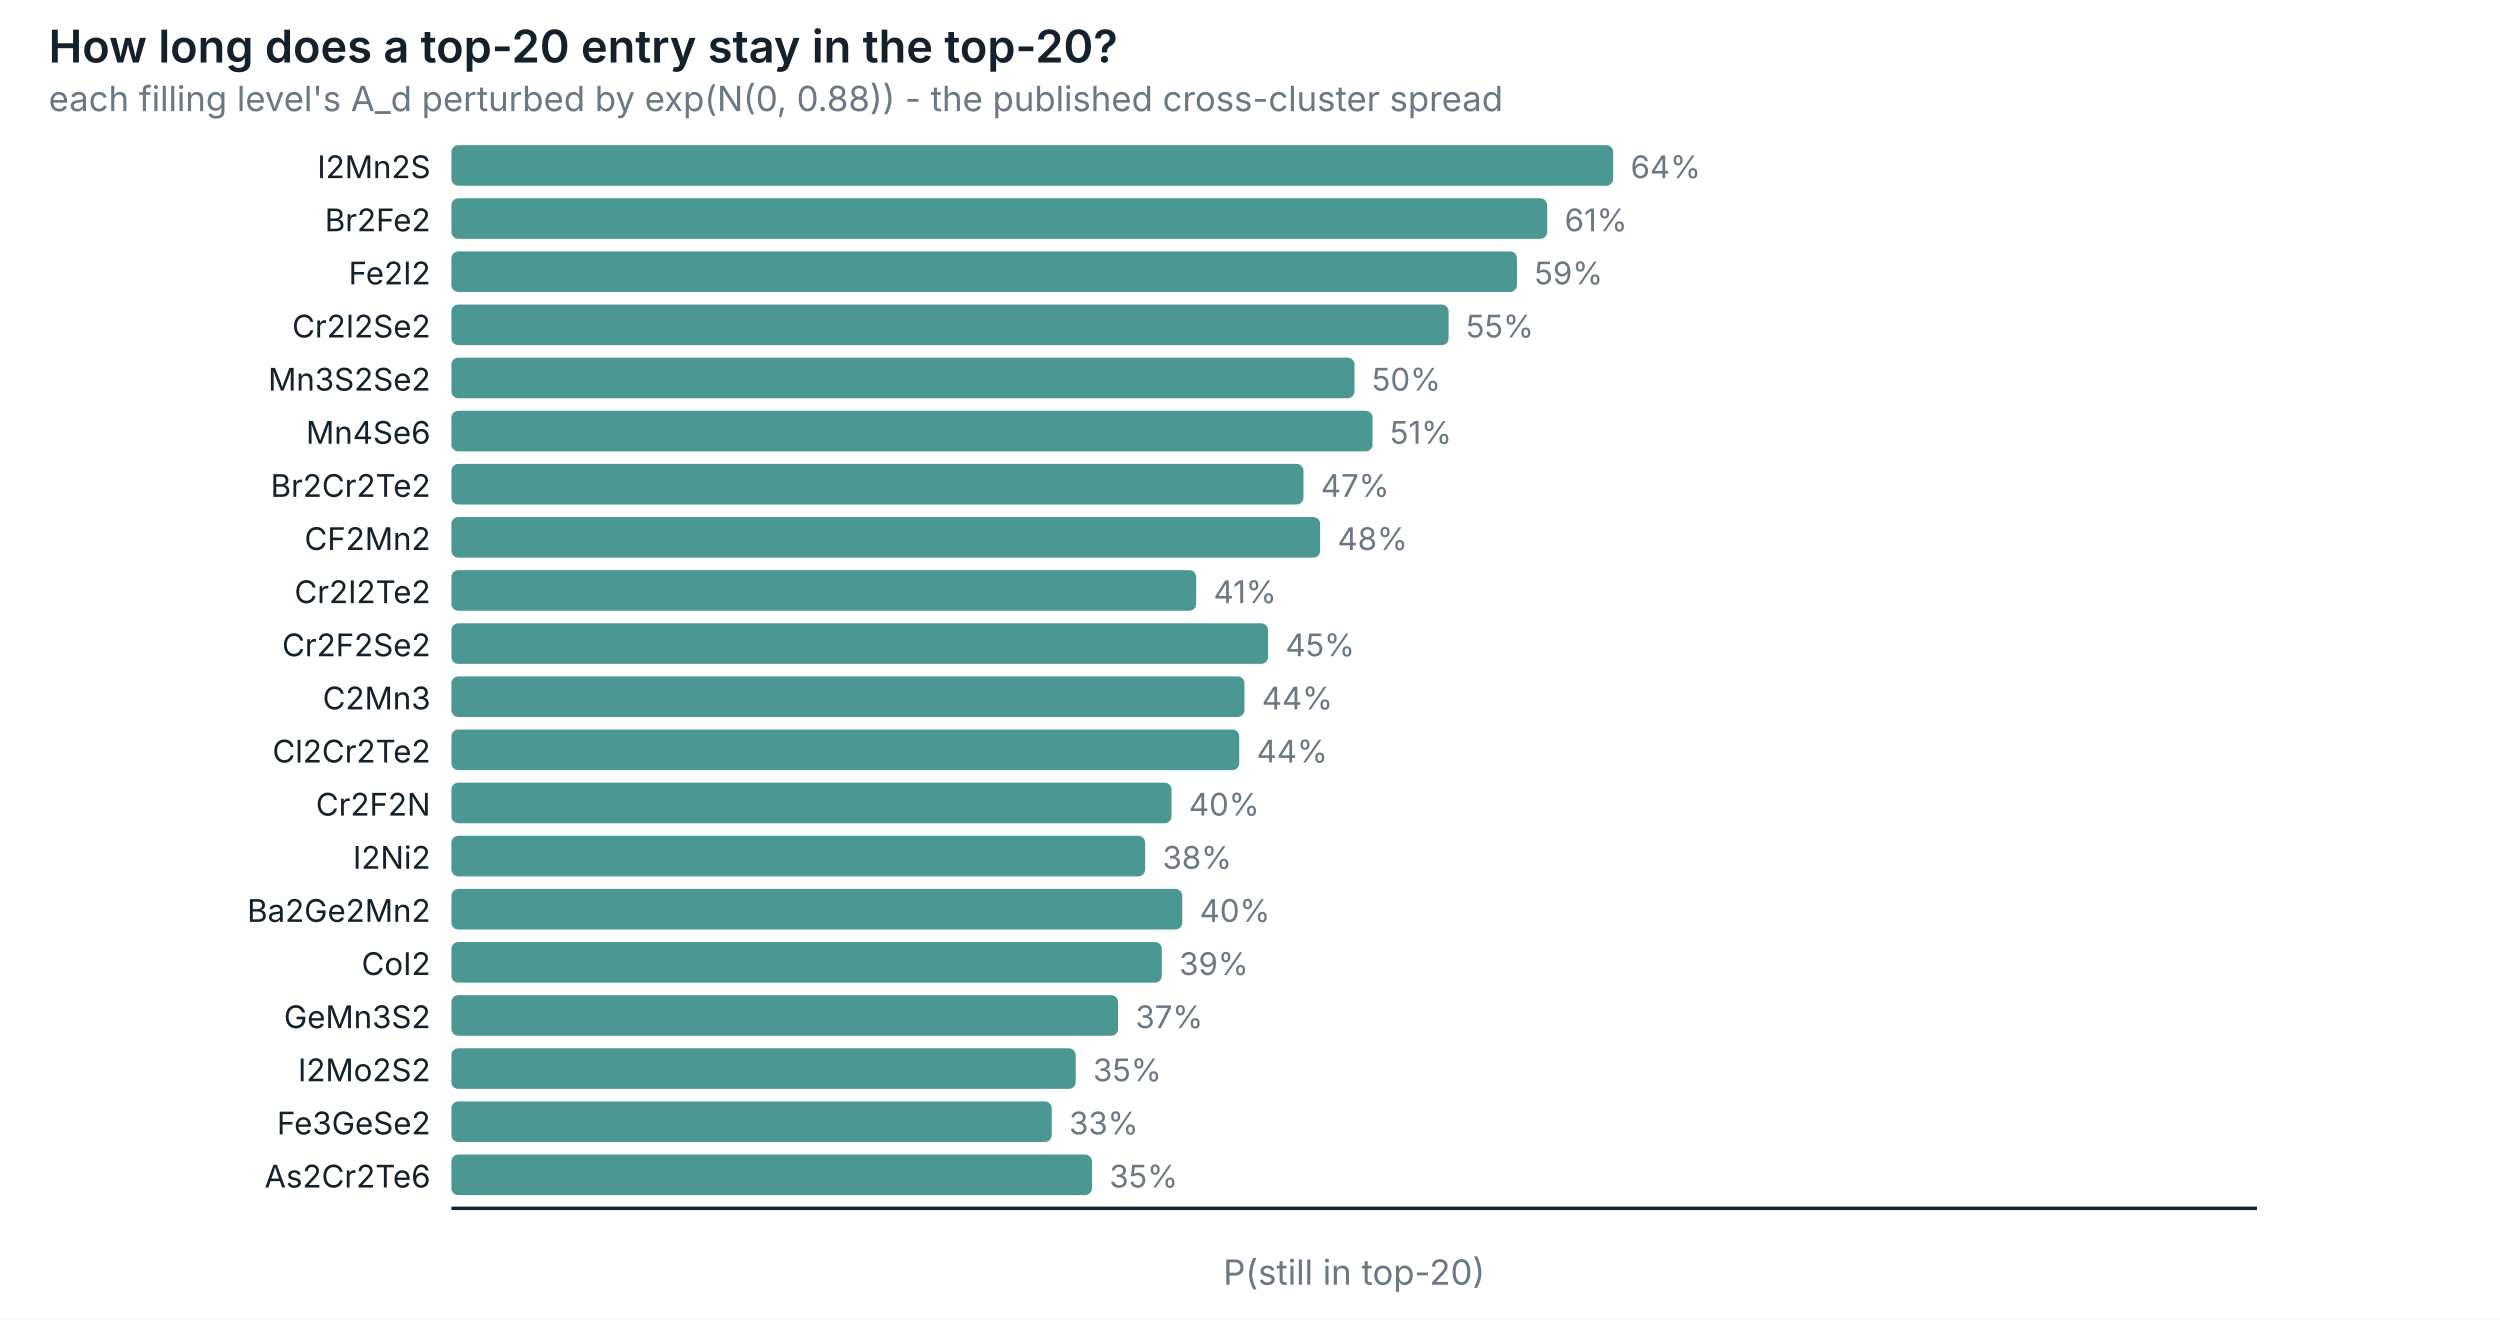
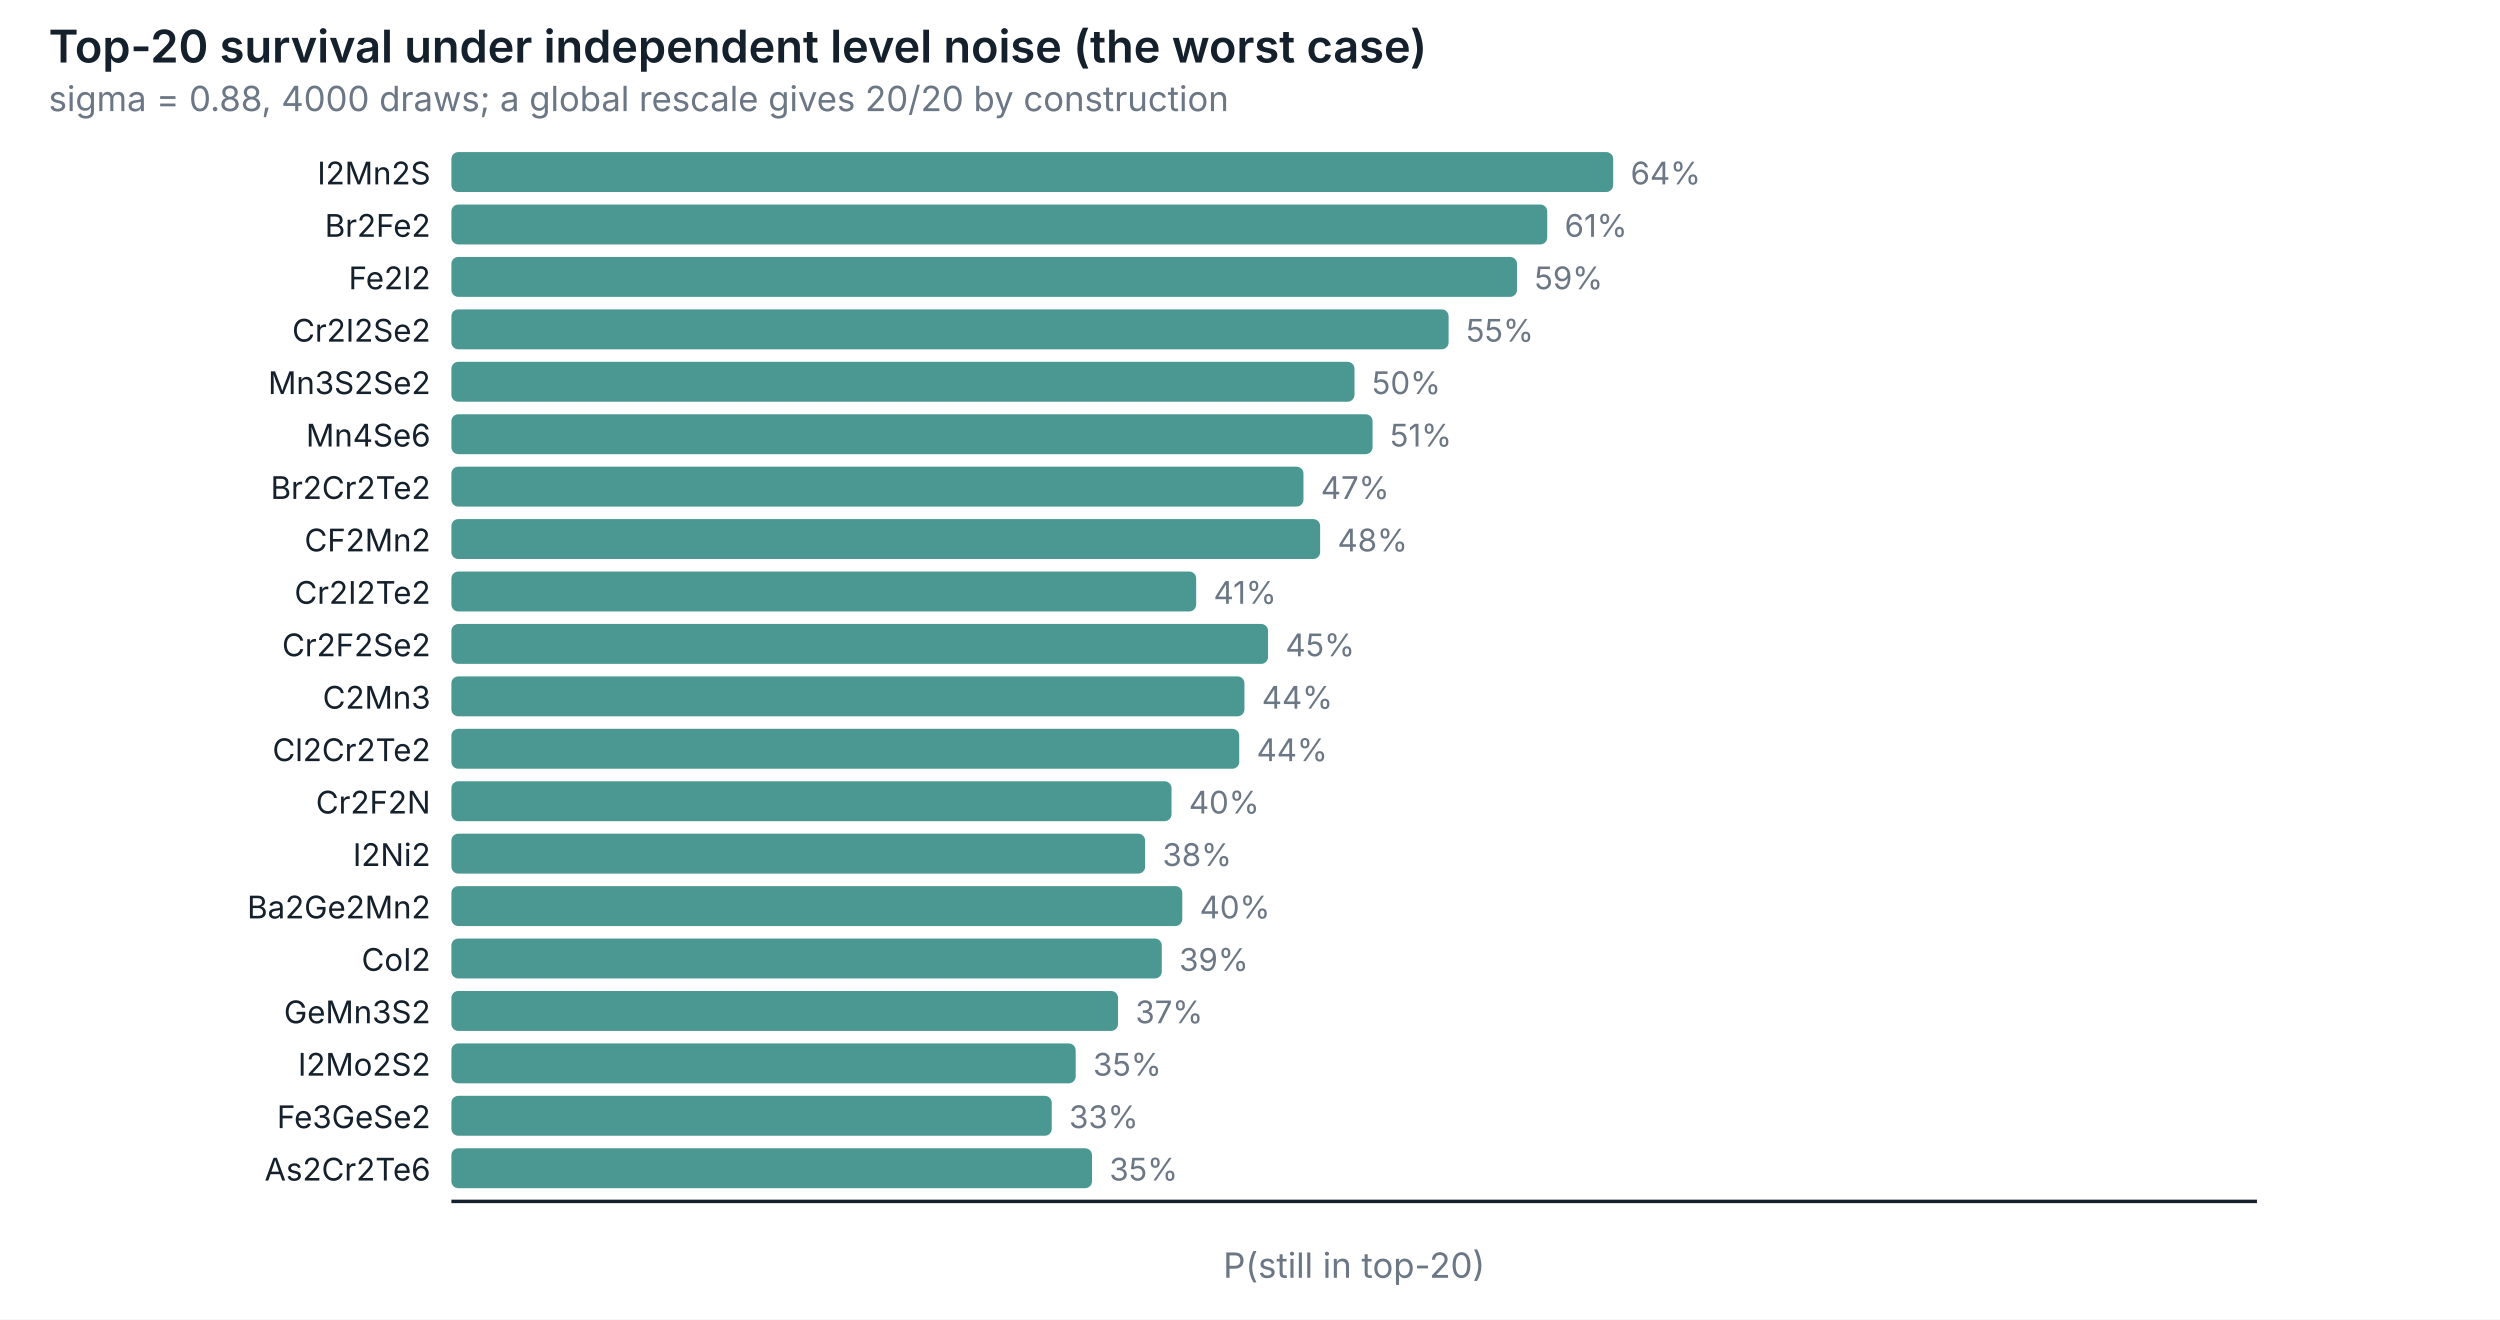
<svg xmlns="http://www.w3.org/2000/svg" viewBox="0 0 720 380" width="720" height="380" role="img">
  <rect width="100%" height="100%" fill="#ffffff" />
-   <text x="14.0" y="18.0" font-size="13" fill="#14202b" text-anchor="start" font-weight="600" font-family="Inter,Segoe UI,Helvetica,Arial,sans-serif">How long does a top-20 entry stay in the top-20?</text>
-   <text x="14.0" y="32.0" font-size="10" fill="#6b7785" text-anchor="start" font-weight="400" font-family="Inter,Segoe UI,Helvetica,Arial,sans-serif">each filling level's A_d perturbed by exp(N(0, 0.88)) - the published cross-cluster spread</text>
-   <rect x="130.0" y="41.8" width="334.6" height="11.7" rx="2" fill="#0f766e" stroke="none" fill-opacity="0.75" />
-   <text x="124.0" y="51.3" font-size="9" fill="#14202b" text-anchor="end" font-weight="400" font-family="Inter,Segoe UI,Helvetica,Arial,sans-serif">I2Mn2S</text>
-   <text x="469.6" y="51.3" font-size="9" fill="#6b7785" text-anchor="start" font-weight="400" font-family="Inter,Segoe UI,Helvetica,Arial,sans-serif">64%</text>
-   <rect x="130.0" y="57.1" width="315.6" height="11.7" rx="2" fill="#0f766e" stroke="none" fill-opacity="0.75" />
-   <text x="124.0" y="66.6" font-size="9" fill="#14202b" text-anchor="end" font-weight="400" font-family="Inter,Segoe UI,Helvetica,Arial,sans-serif">Br2Fe2</text>
-   <text x="450.6" y="66.6" font-size="9" fill="#6b7785" text-anchor="start" font-weight="400" font-family="Inter,Segoe UI,Helvetica,Arial,sans-serif">61%</text>
-   <rect x="130.0" y="72.4" width="306.9" height="11.7" rx="2" fill="#0f766e" stroke="none" fill-opacity="0.75" />
-   <text x="124.0" y="81.9" font-size="9" fill="#14202b" text-anchor="end" font-weight="400" font-family="Inter,Segoe UI,Helvetica,Arial,sans-serif">Fe2I2</text>
-   <text x="441.9" y="81.9" font-size="9" fill="#6b7785" text-anchor="start" font-weight="400" font-family="Inter,Segoe UI,Helvetica,Arial,sans-serif">59%</text>
-   <rect x="130.0" y="87.7" width="287.2" height="11.7" rx="2" fill="#0f766e" stroke="none" fill-opacity="0.75" />
-   <text x="124.0" y="97.2" font-size="9" fill="#14202b" text-anchor="end" font-weight="400" font-family="Inter,Segoe UI,Helvetica,Arial,sans-serif">Cr2I2Se2</text>
-   <text x="422.2" y="97.2" font-size="9" fill="#6b7785" text-anchor="start" font-weight="400" font-family="Inter,Segoe UI,Helvetica,Arial,sans-serif">55%</text>
-   <rect x="130.0" y="103.0" width="260.1" height="11.7" rx="2" fill="#0f766e" stroke="none" fill-opacity="0.75" />
-   <text x="124.0" y="112.5" font-size="9" fill="#14202b" text-anchor="end" font-weight="400" font-family="Inter,Segoe UI,Helvetica,Arial,sans-serif">Mn3S2Se2</text>
-   <text x="395.1" y="112.5" font-size="9" fill="#6b7785" text-anchor="start" font-weight="400" font-family="Inter,Segoe UI,Helvetica,Arial,sans-serif">50%</text>
-   <rect x="130.0" y="118.3" width="265.3" height="11.7" rx="2" fill="#0f766e" stroke="none" fill-opacity="0.75" />
-   <text x="124.0" y="127.8" font-size="9" fill="#14202b" text-anchor="end" font-weight="400" font-family="Inter,Segoe UI,Helvetica,Arial,sans-serif">Mn4Se6</text>
-   <text x="400.3" y="127.8" font-size="9" fill="#6b7785" text-anchor="start" font-weight="400" font-family="Inter,Segoe UI,Helvetica,Arial,sans-serif">51%</text>
-   <rect x="130.0" y="133.6" width="245.4" height="11.7" rx="2" fill="#0f766e" stroke="none" fill-opacity="0.75" />
-   <text x="124.0" y="143.1" font-size="9" fill="#14202b" text-anchor="end" font-weight="400" font-family="Inter,Segoe UI,Helvetica,Arial,sans-serif">Br2Cr2Te2</text>
-   <text x="380.4" y="143.1" font-size="9" fill="#6b7785" text-anchor="start" font-weight="400" font-family="Inter,Segoe UI,Helvetica,Arial,sans-serif">47%</text>
-   <rect x="130.0" y="148.9" width="250.2" height="11.7" rx="2" fill="#0f766e" stroke="none" fill-opacity="0.75" />
-   <text x="124.0" y="158.4" font-size="9" fill="#14202b" text-anchor="end" font-weight="400" font-family="Inter,Segoe UI,Helvetica,Arial,sans-serif">CF2Mn2</text>
-   <text x="385.2" y="158.4" font-size="9" fill="#6b7785" text-anchor="start" font-weight="400" font-family="Inter,Segoe UI,Helvetica,Arial,sans-serif">48%</text>
-   <rect x="130.0" y="164.2" width="214.5" height="11.7" rx="2" fill="#0f766e" stroke="none" fill-opacity="0.75" />
-   <text x="124.0" y="173.7" font-size="9" fill="#14202b" text-anchor="end" font-weight="400" font-family="Inter,Segoe UI,Helvetica,Arial,sans-serif">Cr2I2Te2</text>
-   <text x="349.5" y="173.7" font-size="9" fill="#6b7785" text-anchor="start" font-weight="400" font-family="Inter,Segoe UI,Helvetica,Arial,sans-serif">41%</text>
-   <rect x="130.0" y="179.5" width="235.2" height="11.7" rx="2" fill="#0f766e" stroke="none" fill-opacity="0.75" />
+   <text x="14.0" y="18.0" font-size="13" fill="#14202b" text-anchor="start" font-weight="600" font-family="Inter,Segoe UI,Helvetica,Arial,sans-serif">Top-20 survival under independent level noise (the worst case)</text>
+   <text x="14.0" y="32.0" font-size="10" fill="#6b7785" text-anchor="start" font-weight="400" font-family="Inter,Segoe UI,Helvetica,Arial,sans-serif">sigma = 0.88, 4000 draws; a global rescale gives 20/20 by construction</text>
+   <rect x="130.0" y="43.8" width="334.6" height="11.5" rx="2" fill="#0f766e" stroke="none" fill-opacity="0.75" />
+   <text x="124.0" y="53.1" font-size="9" fill="#14202b" text-anchor="end" font-weight="400" font-family="Inter,Segoe UI,Helvetica,Arial,sans-serif">I2Mn2S</text>
+   <text x="469.6" y="53.1" font-size="9" fill="#6b7785" text-anchor="start" font-weight="400" font-family="Inter,Segoe UI,Helvetica,Arial,sans-serif">64%</text>
+   <rect x="130.0" y="58.9" width="315.6" height="11.5" rx="2" fill="#0f766e" stroke="none" fill-opacity="0.75" />
+   <text x="124.0" y="68.2" font-size="9" fill="#14202b" text-anchor="end" font-weight="400" font-family="Inter,Segoe UI,Helvetica,Arial,sans-serif">Br2Fe2</text>
+   <text x="450.6" y="68.2" font-size="9" fill="#6b7785" text-anchor="start" font-weight="400" font-family="Inter,Segoe UI,Helvetica,Arial,sans-serif">61%</text>
+   <rect x="130.0" y="74.0" width="306.9" height="11.5" rx="2" fill="#0f766e" stroke="none" fill-opacity="0.75" />
+   <text x="124.0" y="83.3" font-size="9" fill="#14202b" text-anchor="end" font-weight="400" font-family="Inter,Segoe UI,Helvetica,Arial,sans-serif">Fe2I2</text>
+   <text x="441.9" y="83.3" font-size="9" fill="#6b7785" text-anchor="start" font-weight="400" font-family="Inter,Segoe UI,Helvetica,Arial,sans-serif">59%</text>
+   <rect x="130.0" y="89.1" width="287.2" height="11.5" rx="2" fill="#0f766e" stroke="none" fill-opacity="0.75" />
+   <text x="124.0" y="98.4" font-size="9" fill="#14202b" text-anchor="end" font-weight="400" font-family="Inter,Segoe UI,Helvetica,Arial,sans-serif">Cr2I2Se2</text>
+   <text x="422.2" y="98.4" font-size="9" fill="#6b7785" text-anchor="start" font-weight="400" font-family="Inter,Segoe UI,Helvetica,Arial,sans-serif">55%</text>
+   <rect x="130.0" y="104.2" width="260.1" height="11.5" rx="2" fill="#0f766e" stroke="none" fill-opacity="0.75" />
+   <text x="124.0" y="113.5" font-size="9" fill="#14202b" text-anchor="end" font-weight="400" font-family="Inter,Segoe UI,Helvetica,Arial,sans-serif">Mn3S2Se2</text>
+   <text x="395.1" y="113.5" font-size="9" fill="#6b7785" text-anchor="start" font-weight="400" font-family="Inter,Segoe UI,Helvetica,Arial,sans-serif">50%</text>
+   <rect x="130.0" y="119.3" width="265.3" height="11.5" rx="2" fill="#0f766e" stroke="none" fill-opacity="0.75" />
+   <text x="124.0" y="128.6" font-size="9" fill="#14202b" text-anchor="end" font-weight="400" font-family="Inter,Segoe UI,Helvetica,Arial,sans-serif">Mn4Se6</text>
+   <text x="400.3" y="128.6" font-size="9" fill="#6b7785" text-anchor="start" font-weight="400" font-family="Inter,Segoe UI,Helvetica,Arial,sans-serif">51%</text>
+   <rect x="130.0" y="134.4" width="245.4" height="11.5" rx="2" fill="#0f766e" stroke="none" fill-opacity="0.75" />
+   <text x="124.0" y="143.7" font-size="9" fill="#14202b" text-anchor="end" font-weight="400" font-family="Inter,Segoe UI,Helvetica,Arial,sans-serif">Br2Cr2Te2</text>
+   <text x="380.4" y="143.7" font-size="9" fill="#6b7785" text-anchor="start" font-weight="400" font-family="Inter,Segoe UI,Helvetica,Arial,sans-serif">47%</text>
+   <rect x="130.0" y="149.5" width="250.2" height="11.5" rx="2" fill="#0f766e" stroke="none" fill-opacity="0.75" />
+   <text x="124.0" y="158.8" font-size="9" fill="#14202b" text-anchor="end" font-weight="400" font-family="Inter,Segoe UI,Helvetica,Arial,sans-serif">CF2Mn2</text>
+   <text x="385.2" y="158.8" font-size="9" fill="#6b7785" text-anchor="start" font-weight="400" font-family="Inter,Segoe UI,Helvetica,Arial,sans-serif">48%</text>
+   <rect x="130.0" y="164.6" width="214.5" height="11.5" rx="2" fill="#0f766e" stroke="none" fill-opacity="0.75" />
+   <text x="124.0" y="173.9" font-size="9" fill="#14202b" text-anchor="end" font-weight="400" font-family="Inter,Segoe UI,Helvetica,Arial,sans-serif">Cr2I2Te2</text>
+   <text x="349.5" y="173.9" font-size="9" fill="#6b7785" text-anchor="start" font-weight="400" font-family="Inter,Segoe UI,Helvetica,Arial,sans-serif">41%</text>
+   <rect x="130.0" y="179.7" width="235.2" height="11.5" rx="2" fill="#0f766e" stroke="none" fill-opacity="0.75" />
  <text x="124.0" y="189.0" font-size="9" fill="#14202b" text-anchor="end" font-weight="400" font-family="Inter,Segoe UI,Helvetica,Arial,sans-serif">Cr2F2Se2</text>
  <text x="370.2" y="189.0" font-size="9" fill="#6b7785" text-anchor="start" font-weight="400" font-family="Inter,Segoe UI,Helvetica,Arial,sans-serif">45%</text>
-   <rect x="130.0" y="194.8" width="228.4" height="11.7" rx="2" fill="#0f766e" stroke="none" fill-opacity="0.75" />
-   <text x="124.0" y="204.3" font-size="9" fill="#14202b" text-anchor="end" font-weight="400" font-family="Inter,Segoe UI,Helvetica,Arial,sans-serif">C2Mn3</text>
-   <text x="363.4" y="204.3" font-size="9" fill="#6b7785" text-anchor="start" font-weight="400" font-family="Inter,Segoe UI,Helvetica,Arial,sans-serif">44%</text>
-   <rect x="130.0" y="210.1" width="226.9" height="11.7" rx="2" fill="#0f766e" stroke="none" fill-opacity="0.75" />
-   <text x="124.0" y="219.6" font-size="9" fill="#14202b" text-anchor="end" font-weight="400" font-family="Inter,Segoe UI,Helvetica,Arial,sans-serif">Cl2Cr2Te2</text>
-   <text x="361.9" y="219.6" font-size="9" fill="#6b7785" text-anchor="start" font-weight="400" font-family="Inter,Segoe UI,Helvetica,Arial,sans-serif">44%</text>
-   <rect x="130.0" y="225.4" width="207.4" height="11.7" rx="2" fill="#0f766e" stroke="none" fill-opacity="0.75" />
-   <text x="124.0" y="234.9" font-size="9" fill="#14202b" text-anchor="end" font-weight="400" font-family="Inter,Segoe UI,Helvetica,Arial,sans-serif">Cr2F2N</text>
-   <text x="342.4" y="234.9" font-size="9" fill="#6b7785" text-anchor="start" font-weight="400" font-family="Inter,Segoe UI,Helvetica,Arial,sans-serif">40%</text>
-   <rect x="130.0" y="240.7" width="199.8" height="11.7" rx="2" fill="#0f766e" stroke="none" fill-opacity="0.75" />
-   <text x="124.0" y="250.2" font-size="9" fill="#14202b" text-anchor="end" font-weight="400" font-family="Inter,Segoe UI,Helvetica,Arial,sans-serif">I2Ni2</text>
-   <text x="334.8" y="250.2" font-size="9" fill="#6b7785" text-anchor="start" font-weight="400" font-family="Inter,Segoe UI,Helvetica,Arial,sans-serif">38%</text>
-   <rect x="130.0" y="256.0" width="210.5" height="11.7" rx="2" fill="#0f766e" stroke="none" fill-opacity="0.75" />
-   <text x="124.0" y="265.5" font-size="9" fill="#14202b" text-anchor="end" font-weight="400" font-family="Inter,Segoe UI,Helvetica,Arial,sans-serif">Ba2Ge2Mn2</text>
-   <text x="345.5" y="265.5" font-size="9" fill="#6b7785" text-anchor="start" font-weight="400" font-family="Inter,Segoe UI,Helvetica,Arial,sans-serif">40%</text>
-   <rect x="130.0" y="271.3" width="204.6" height="11.7" rx="2" fill="#0f766e" stroke="none" fill-opacity="0.75" />
-   <text x="124.0" y="280.8" font-size="9" fill="#14202b" text-anchor="end" font-weight="400" font-family="Inter,Segoe UI,Helvetica,Arial,sans-serif">CoI2</text>
-   <text x="339.6" y="280.8" font-size="9" fill="#6b7785" text-anchor="start" font-weight="400" font-family="Inter,Segoe UI,Helvetica,Arial,sans-serif">39%</text>
-   <rect x="130.0" y="286.6" width="192.0" height="11.7" rx="2" fill="#0f766e" stroke="none" fill-opacity="0.75" />
-   <text x="124.0" y="296.1" font-size="9" fill="#14202b" text-anchor="end" font-weight="400" font-family="Inter,Segoe UI,Helvetica,Arial,sans-serif">GeMn3S2</text>
-   <text x="327.0" y="296.1" font-size="9" fill="#6b7785" text-anchor="start" font-weight="400" font-family="Inter,Segoe UI,Helvetica,Arial,sans-serif">37%</text>
-   <rect x="130.0" y="301.9" width="179.8" height="11.7" rx="2" fill="#0f766e" stroke="none" fill-opacity="0.75" />
-   <text x="124.0" y="311.4" font-size="9" fill="#14202b" text-anchor="end" font-weight="400" font-family="Inter,Segoe UI,Helvetica,Arial,sans-serif">I2Mo2S2</text>
-   <text x="314.8" y="311.4" font-size="9" fill="#6b7785" text-anchor="start" font-weight="400" font-family="Inter,Segoe UI,Helvetica,Arial,sans-serif">35%</text>
-   <rect x="130.0" y="317.2" width="172.9" height="11.7" rx="2" fill="#0f766e" stroke="none" fill-opacity="0.75" />
-   <text x="124.0" y="326.7" font-size="9" fill="#14202b" text-anchor="end" font-weight="400" font-family="Inter,Segoe UI,Helvetica,Arial,sans-serif">Fe3GeSe2</text>
-   <text x="307.9" y="326.7" font-size="9" fill="#6b7785" text-anchor="start" font-weight="400" font-family="Inter,Segoe UI,Helvetica,Arial,sans-serif">33%</text>
-   <rect x="130.0" y="332.5" width="184.5" height="11.7" rx="2" fill="#0f766e" stroke="none" fill-opacity="0.75" />
-   <text x="124.0" y="342.0" font-size="9" fill="#14202b" text-anchor="end" font-weight="400" font-family="Inter,Segoe UI,Helvetica,Arial,sans-serif">As2Cr2Te6</text>
-   <text x="319.5" y="342.0" font-size="9" fill="#6b7785" text-anchor="start" font-weight="400" font-family="Inter,Segoe UI,Helvetica,Arial,sans-serif">35%</text>
-   <line x1="130.0" y1="348.0" x2="650.0" y2="348.0" stroke="#14202b" stroke-width="1" />
-   <text x="390.0" y="370.0" font-size="10" fill="#6b7785" text-anchor="middle" font-weight="400" font-family="Inter,Segoe UI,Helvetica,Arial,sans-serif">P(still in top-20)</text>
+   <rect x="130.0" y="194.8" width="228.4" height="11.5" rx="2" fill="#0f766e" stroke="none" fill-opacity="0.75" />
+   <text x="124.0" y="204.1" font-size="9" fill="#14202b" text-anchor="end" font-weight="400" font-family="Inter,Segoe UI,Helvetica,Arial,sans-serif">C2Mn3</text>
+   <text x="363.4" y="204.1" font-size="9" fill="#6b7785" text-anchor="start" font-weight="400" font-family="Inter,Segoe UI,Helvetica,Arial,sans-serif">44%</text>
+   <rect x="130.0" y="209.9" width="226.9" height="11.5" rx="2" fill="#0f766e" stroke="none" fill-opacity="0.75" />
+   <text x="124.0" y="219.2" font-size="9" fill="#14202b" text-anchor="end" font-weight="400" font-family="Inter,Segoe UI,Helvetica,Arial,sans-serif">Cl2Cr2Te2</text>
+   <text x="361.9" y="219.2" font-size="9" fill="#6b7785" text-anchor="start" font-weight="400" font-family="Inter,Segoe UI,Helvetica,Arial,sans-serif">44%</text>
+   <rect x="130.0" y="225.0" width="207.4" height="11.5" rx="2" fill="#0f766e" stroke="none" fill-opacity="0.75" />
+   <text x="124.0" y="234.3" font-size="9" fill="#14202b" text-anchor="end" font-weight="400" font-family="Inter,Segoe UI,Helvetica,Arial,sans-serif">Cr2F2N</text>
+   <text x="342.4" y="234.3" font-size="9" fill="#6b7785" text-anchor="start" font-weight="400" font-family="Inter,Segoe UI,Helvetica,Arial,sans-serif">40%</text>
+   <rect x="130.0" y="240.1" width="199.8" height="11.5" rx="2" fill="#0f766e" stroke="none" fill-opacity="0.75" />
+   <text x="124.0" y="249.4" font-size="9" fill="#14202b" text-anchor="end" font-weight="400" font-family="Inter,Segoe UI,Helvetica,Arial,sans-serif">I2Ni2</text>
+   <text x="334.8" y="249.4" font-size="9" fill="#6b7785" text-anchor="start" font-weight="400" font-family="Inter,Segoe UI,Helvetica,Arial,sans-serif">38%</text>
+   <rect x="130.0" y="255.2" width="210.5" height="11.5" rx="2" fill="#0f766e" stroke="none" fill-opacity="0.75" />
+   <text x="124.0" y="264.5" font-size="9" fill="#14202b" text-anchor="end" font-weight="400" font-family="Inter,Segoe UI,Helvetica,Arial,sans-serif">Ba2Ge2Mn2</text>
+   <text x="345.5" y="264.5" font-size="9" fill="#6b7785" text-anchor="start" font-weight="400" font-family="Inter,Segoe UI,Helvetica,Arial,sans-serif">40%</text>
+   <rect x="130.0" y="270.3" width="204.6" height="11.5" rx="2" fill="#0f766e" stroke="none" fill-opacity="0.75" />
+   <text x="124.0" y="279.6" font-size="9" fill="#14202b" text-anchor="end" font-weight="400" font-family="Inter,Segoe UI,Helvetica,Arial,sans-serif">CoI2</text>
+   <text x="339.6" y="279.6" font-size="9" fill="#6b7785" text-anchor="start" font-weight="400" font-family="Inter,Segoe UI,Helvetica,Arial,sans-serif">39%</text>
+   <rect x="130.0" y="285.4" width="192.0" height="11.5" rx="2" fill="#0f766e" stroke="none" fill-opacity="0.75" />
+   <text x="124.0" y="294.7" font-size="9" fill="#14202b" text-anchor="end" font-weight="400" font-family="Inter,Segoe UI,Helvetica,Arial,sans-serif">GeMn3S2</text>
+   <text x="327.0" y="294.7" font-size="9" fill="#6b7785" text-anchor="start" font-weight="400" font-family="Inter,Segoe UI,Helvetica,Arial,sans-serif">37%</text>
+   <rect x="130.0" y="300.5" width="179.8" height="11.5" rx="2" fill="#0f766e" stroke="none" fill-opacity="0.75" />
+   <text x="124.0" y="309.8" font-size="9" fill="#14202b" text-anchor="end" font-weight="400" font-family="Inter,Segoe UI,Helvetica,Arial,sans-serif">I2Mo2S2</text>
+   <text x="314.8" y="309.8" font-size="9" fill="#6b7785" text-anchor="start" font-weight="400" font-family="Inter,Segoe UI,Helvetica,Arial,sans-serif">35%</text>
+   <rect x="130.0" y="315.6" width="172.9" height="11.5" rx="2" fill="#0f766e" stroke="none" fill-opacity="0.75" />
+   <text x="124.0" y="324.9" font-size="9" fill="#14202b" text-anchor="end" font-weight="400" font-family="Inter,Segoe UI,Helvetica,Arial,sans-serif">Fe3GeSe2</text>
+   <text x="307.9" y="324.9" font-size="9" fill="#6b7785" text-anchor="start" font-weight="400" font-family="Inter,Segoe UI,Helvetica,Arial,sans-serif">33%</text>
+   <rect x="130.0" y="330.7" width="184.5" height="11.5" rx="2" fill="#0f766e" stroke="none" fill-opacity="0.75" />
+   <text x="124.0" y="340.0" font-size="9" fill="#14202b" text-anchor="end" font-weight="400" font-family="Inter,Segoe UI,Helvetica,Arial,sans-serif">As2Cr2Te6</text>
+   <text x="319.5" y="340.0" font-size="9" fill="#6b7785" text-anchor="start" font-weight="400" font-family="Inter,Segoe UI,Helvetica,Arial,sans-serif">35%</text>
+   <line x1="130.0" y1="346.0" x2="650.0" y2="346.0" stroke="#14202b" stroke-width="1" />
+   <text x="390.0" y="368.0" font-size="10" fill="#6b7785" text-anchor="middle" font-weight="400" font-family="Inter,Segoe UI,Helvetica,Arial,sans-serif">P(still in top-20)</text>
</svg>
